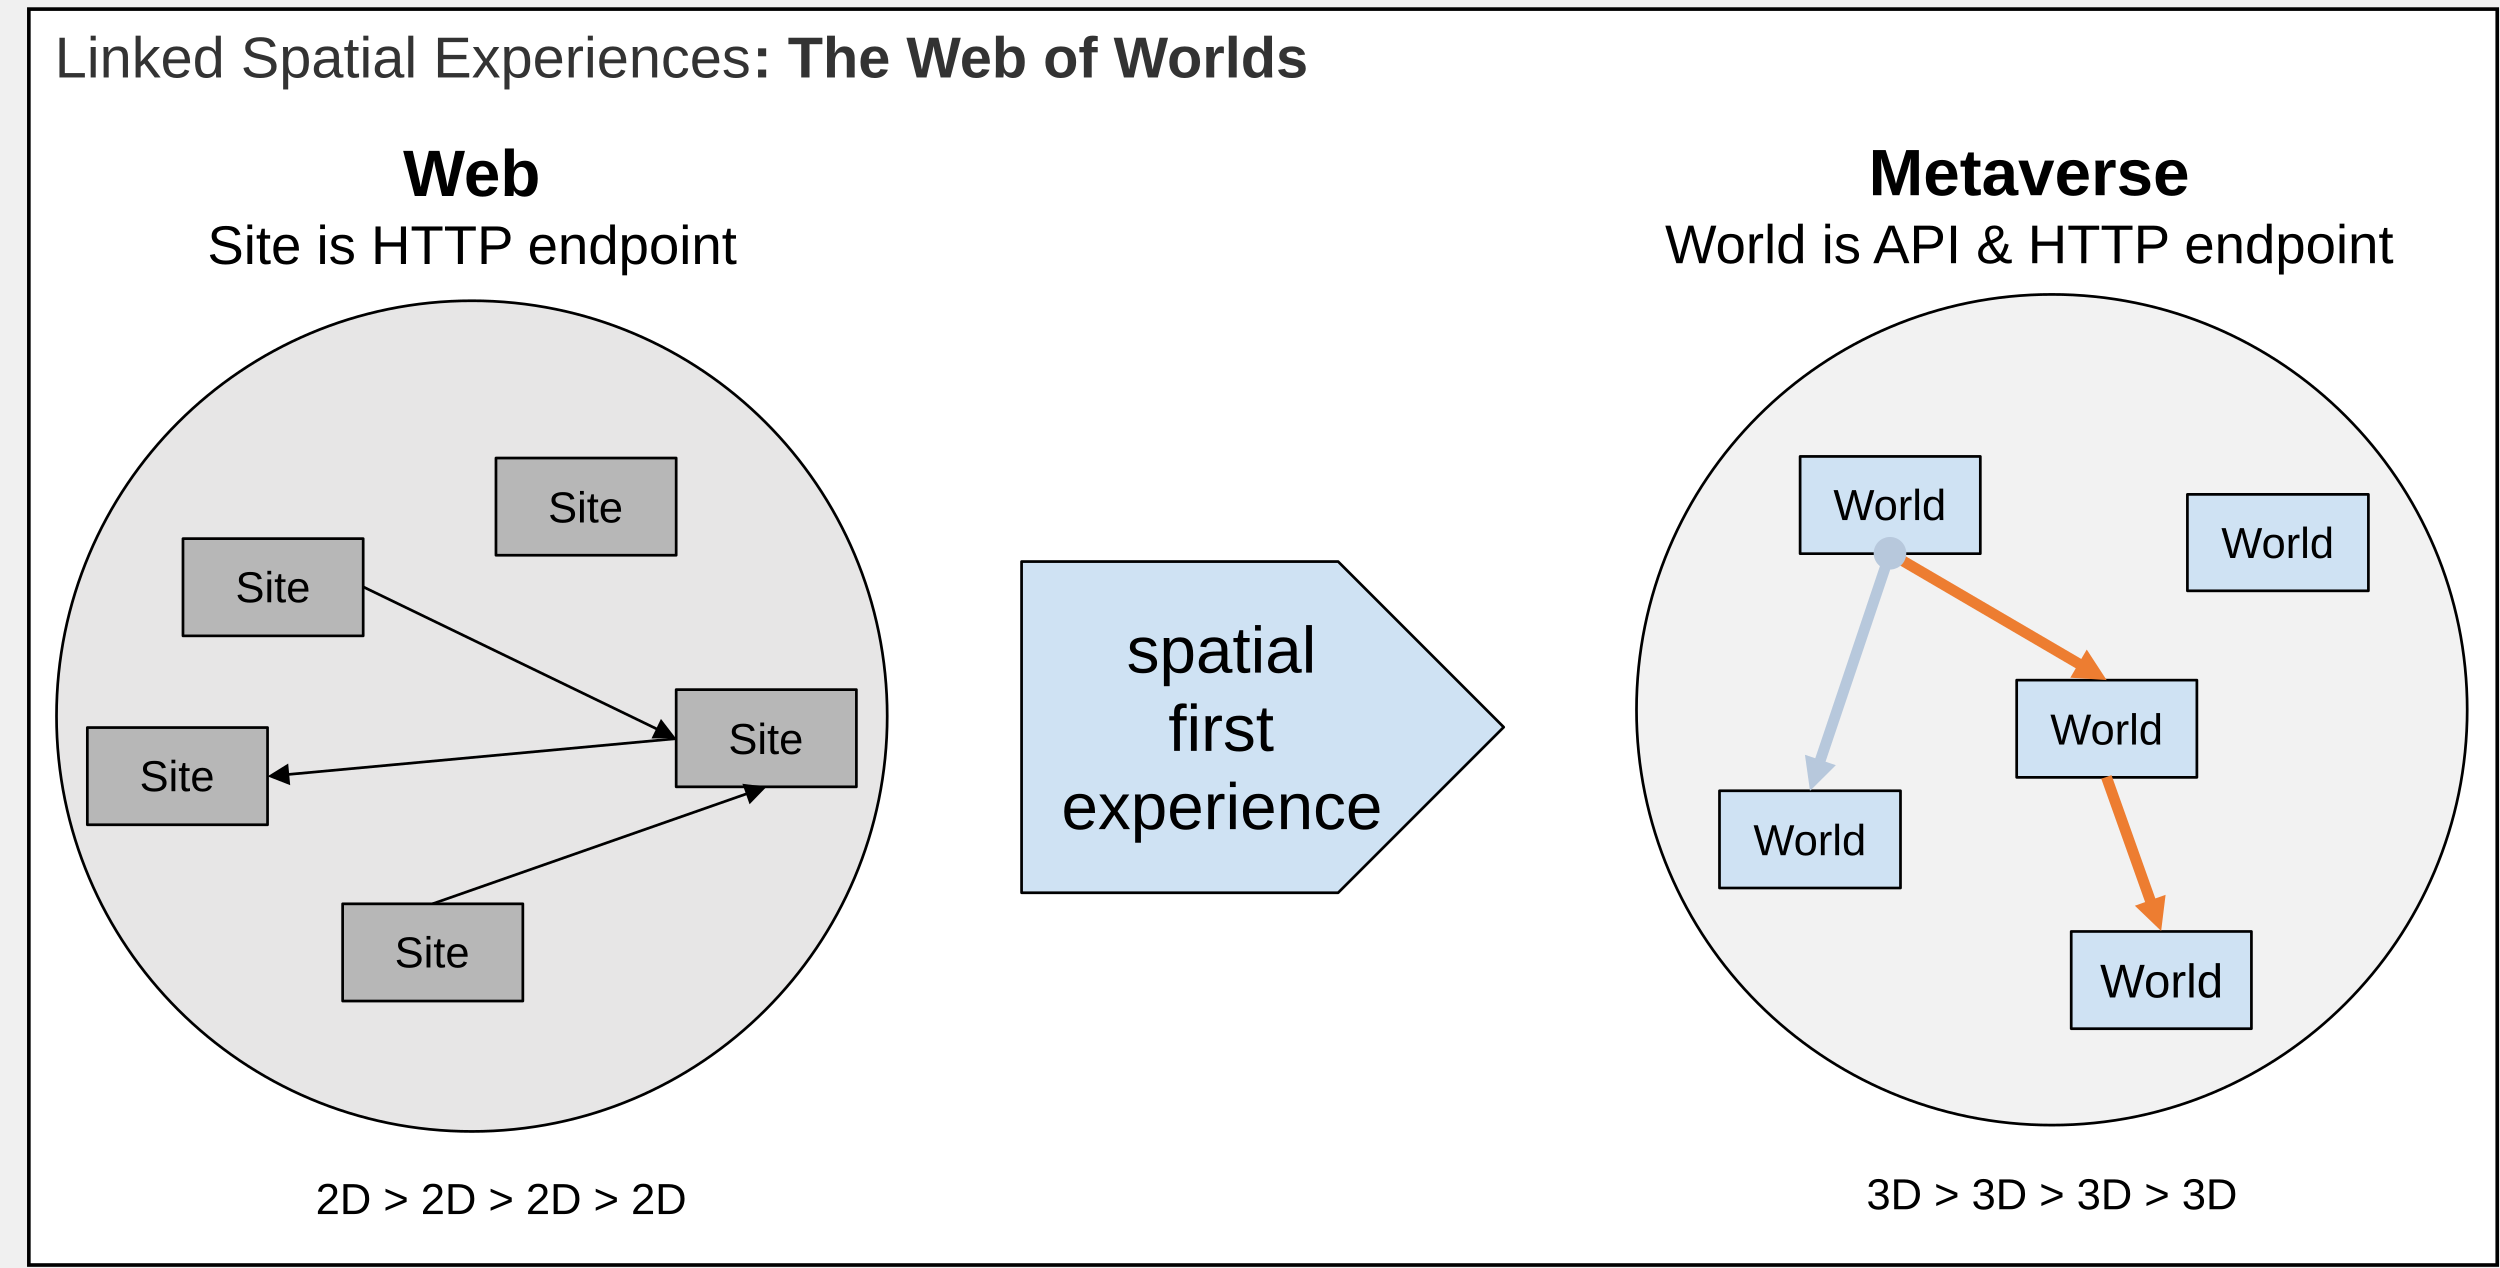
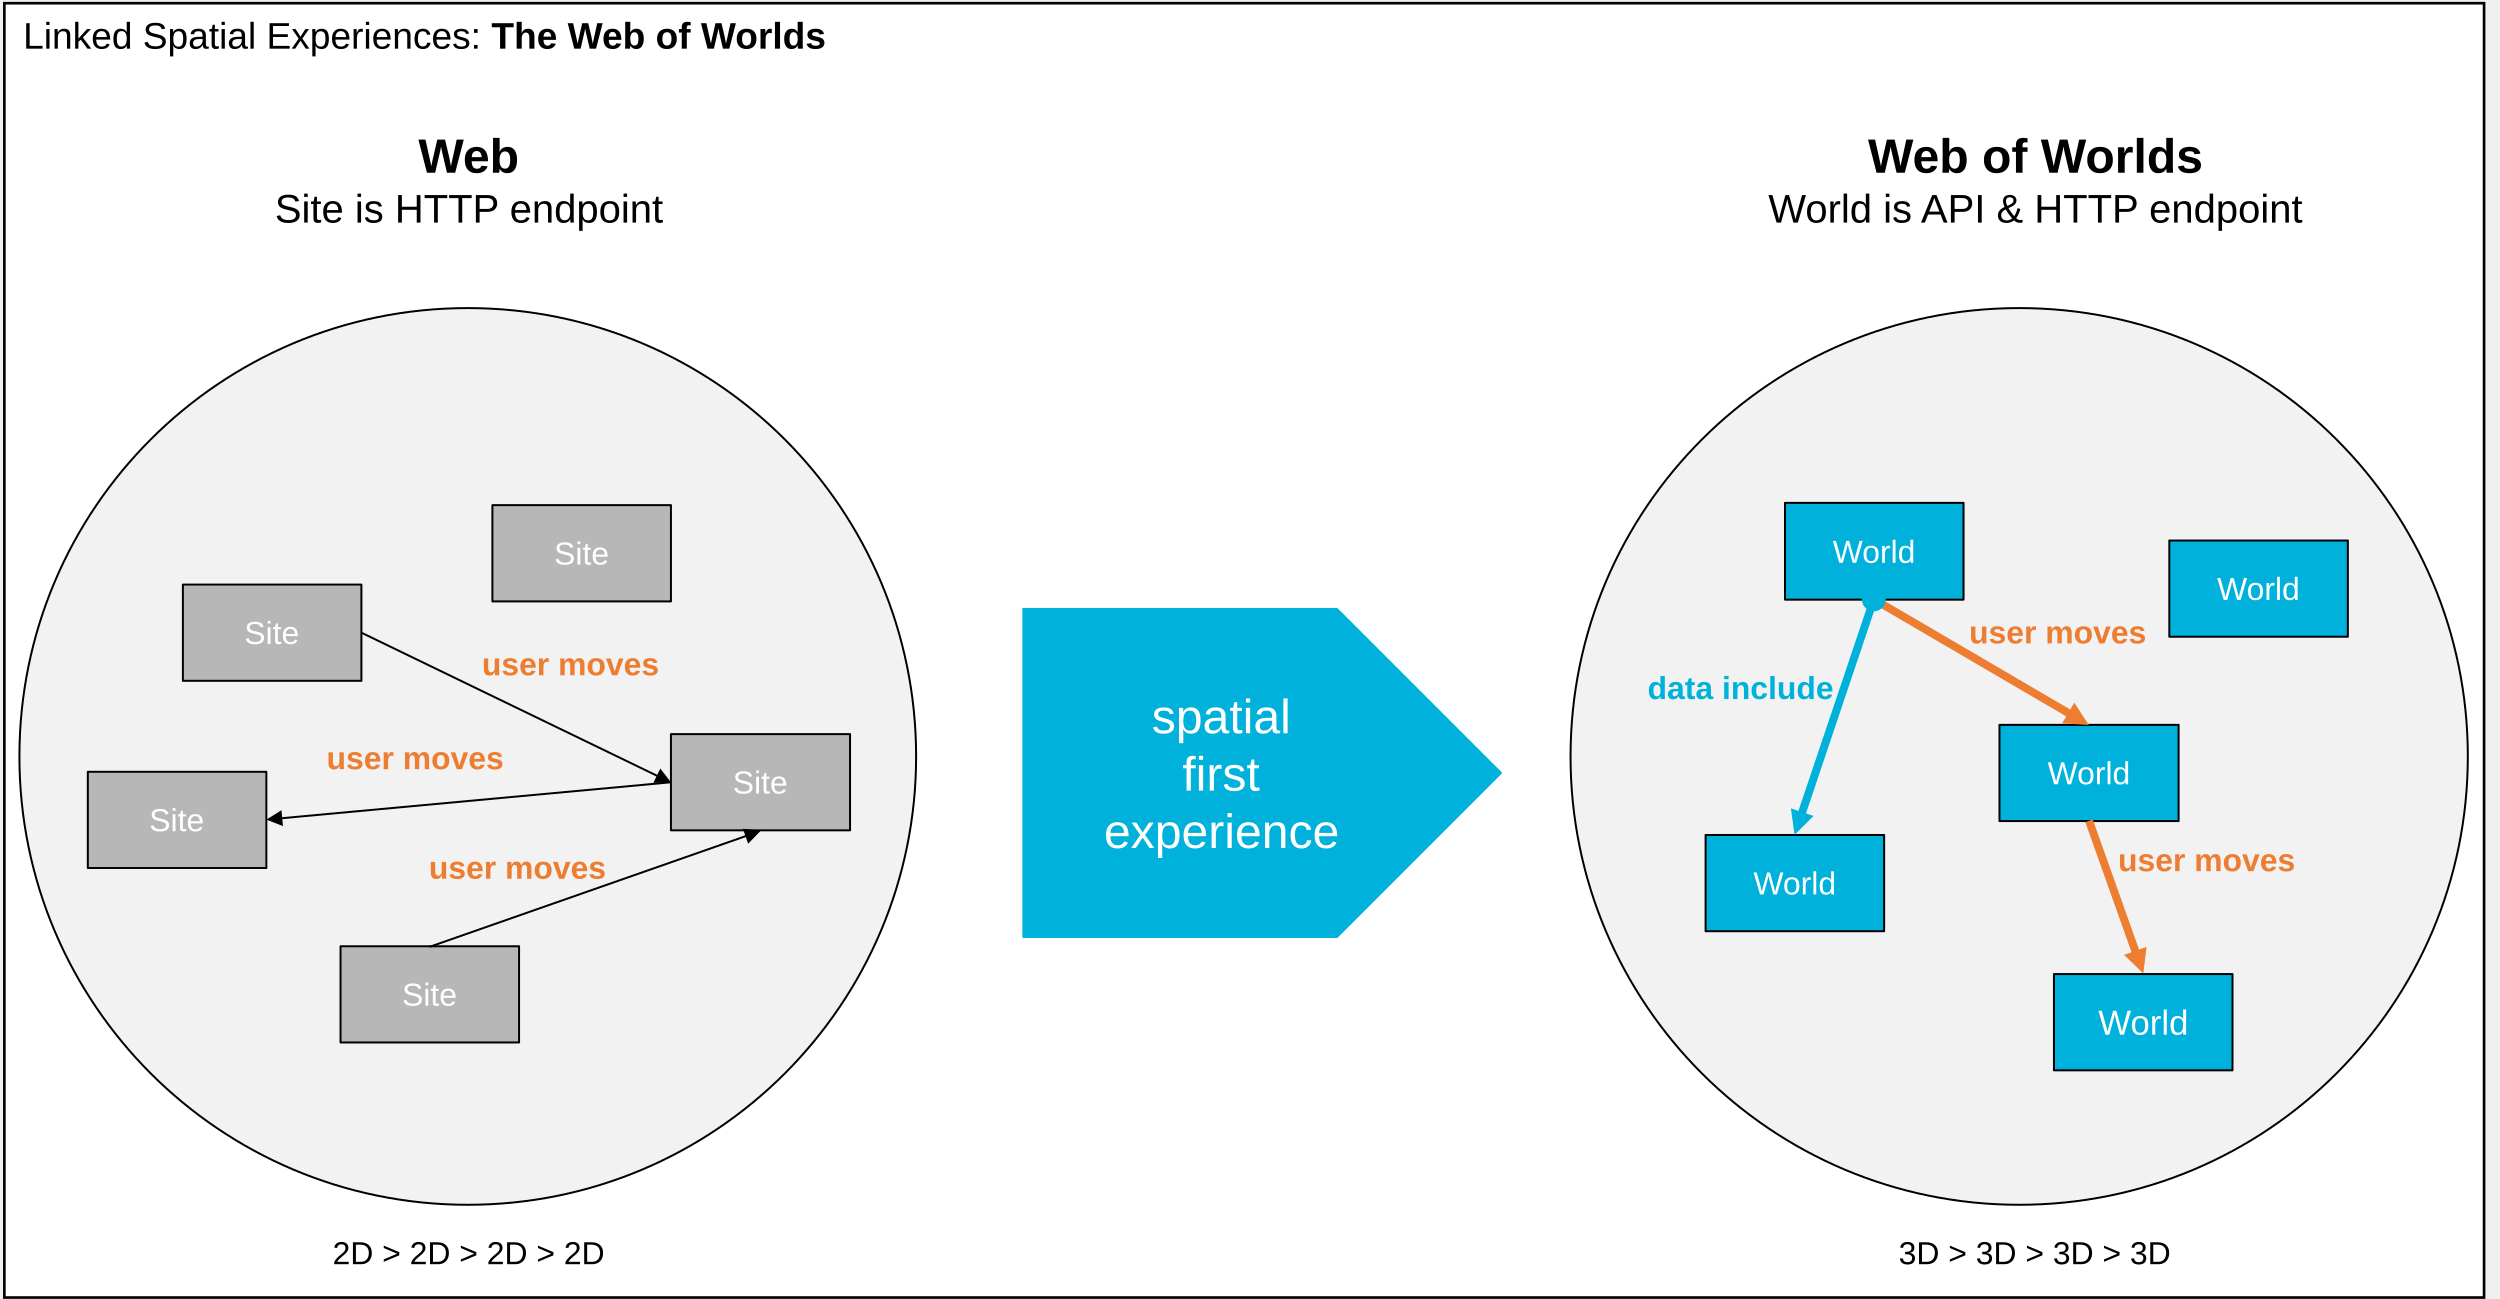
- <svg xmlns="http://www.w3.org/2000/svg" width="3163" height="1604" xml:space="preserve" overflow="hidden">
-   <g transform="translate(-641 -334)">
+ <svg xmlns="http://www.w3.org/2000/svg" width="4313" height="2241" xml:space="preserve" overflow="hidden">
+   <g transform="translate(-41 -55)">
    <g>
-       <rect x="677.5" y="345.5" width="3123" height="1589" stroke="#000000" stroke-width="4.583" stroke-linecap="butt" stroke-linejoin="miter" stroke-miterlimit="8" stroke-opacity="1" fill="#FFFFFF" fill-opacity="1" />
-       <text fill="#333333" fill-opacity="1" font-family="Arial,Arial_MSFontService,sans-serif" font-style="normal" font-variant="normal" font-weight="400" font-stretch="normal" font-size="73" text-anchor="start" direction="ltr" writing-mode="lr-tb" unicode-bidi="normal" text-decoration="none" transform="matrix(1 0 0 1 710.217 432)">Linked Spatial Experiences</text>
-       <text fill="#333333" fill-opacity="1" font-family="Arial,Arial_MSFontService,sans-serif" font-style="normal" font-variant="normal" font-weight="700" font-stretch="normal" font-size="73" text-anchor="start" direction="ltr" writing-mode="lr-tb" unicode-bidi="normal" text-decoration="none" transform="matrix(1 0 0 1 1593.08 432)">: The Web of Worlds</text>
-       <text fill="#000000" fill-opacity="1" font-family="Arial,Arial_MSFontService,sans-serif" font-style="normal" font-variant="normal" font-weight="700" font-stretch="normal" font-size="83" text-anchor="start" direction="ltr" writing-mode="lr-tb" unicode-bidi="normal" text-decoration="none" transform="matrix(1 0 0 1 1151 582)">Web</text>
-       <text fill="#000000" fill-opacity="1" font-family="Arial,Arial_MSFontService,sans-serif" font-style="normal" font-variant="normal" font-weight="400" font-stretch="normal" font-size="69" text-anchor="start" direction="ltr" writing-mode="lr-tb" unicode-bidi="normal" text-decoration="none" transform="matrix(1 0 0 1 903.381 668)">Site is HTTP endpoint</text>
-       <path d="M712.5 1240C712.5 949.775 947.774 714.5 1238 714.5 1528.23 714.5 1763.5 949.775 1763.5 1240 1763.5 1530.23 1528.23 1765.5 1238 1765.5 947.774 1765.5 712.5 1530.23 712.5 1240Z" stroke="#000000" stroke-width="3.438" stroke-linecap="butt" stroke-linejoin="round" stroke-miterlimit="10" stroke-opacity="1" fill="#E7E6E6" fill-rule="evenodd" fill-opacity="1" />
-       <rect x="1268.5" y="913.5" width="228" height="123" stroke="#000000" stroke-width="3.438" stroke-linecap="butt" stroke-linejoin="round" stroke-miterlimit="10" stroke-opacity="1" fill="#B7B7B7" fill-opacity="1" />
-       <text fill="#000000" fill-opacity="1" font-family="Arial,Arial_MSFontService,sans-serif" font-style="normal" font-variant="normal" font-weight="400" font-stretch="normal" font-size="55" text-anchor="start" direction="ltr" writing-mode="lr-tb" unicode-bidi="normal" text-decoration="none" transform="matrix(1 0 0 1 1334.45 995)">Site</text>
-       <rect x="872.5" y="1015.5" width="228" height="123" stroke="#000000" stroke-width="3.438" stroke-linecap="butt" stroke-linejoin="round" stroke-miterlimit="10" stroke-opacity="1" fill="#B7B7B7" fill-opacity="1" />
-       <text fill="#000000" fill-opacity="1" font-family="Arial,Arial_MSFontService,sans-serif" font-style="normal" font-variant="normal" font-weight="400" font-stretch="normal" font-size="55" text-anchor="start" direction="ltr" writing-mode="lr-tb" unicode-bidi="normal" text-decoration="none" transform="matrix(1 0 0 1 938.926 1096)">Site</text>
-       <rect x="1496.5" y="1206.5" width="228" height="123" stroke="#000000" stroke-width="3.438" stroke-linecap="butt" stroke-linejoin="round" stroke-miterlimit="10" stroke-opacity="1" fill="#B7B7B7" fill-opacity="1" />
-       <text fill="#000000" fill-opacity="1" font-family="Arial,Arial_MSFontService,sans-serif" font-style="normal" font-variant="normal" font-weight="400" font-stretch="normal" font-size="55" text-anchor="start" direction="ltr" writing-mode="lr-tb" unicode-bidi="normal" text-decoration="none" transform="matrix(1 0 0 1 1562.57 1288)">Site</text>
-       <rect x="751.5" y="1254.5" width="228" height="123" stroke="#000000" stroke-width="3.438" stroke-linecap="butt" stroke-linejoin="round" stroke-miterlimit="10" stroke-opacity="1" fill="#B7B7B7" fill-opacity="1" />
-       <text fill="#000000" fill-opacity="1" font-family="Arial,Arial_MSFontService,sans-serif" font-style="normal" font-variant="normal" font-weight="400" font-stretch="normal" font-size="55" text-anchor="start" direction="ltr" writing-mode="lr-tb" unicode-bidi="normal" text-decoration="none" transform="matrix(1 0 0 1 817.603 1335)">Site</text>
-       <rect x="1074.5" y="1477.5" width="228" height="123" stroke="#000000" stroke-width="3.438" stroke-linecap="butt" stroke-linejoin="round" stroke-miterlimit="10" stroke-opacity="1" fill="#B7B7B7" fill-opacity="1" />
-       <text fill="#000000" fill-opacity="1" font-family="Arial,Arial_MSFontService,sans-serif" font-style="normal" font-variant="normal" font-weight="400" font-stretch="normal" font-size="55" text-anchor="start" direction="ltr" writing-mode="lr-tb" unicode-bidi="normal" text-decoration="none" transform="matrix(1 0 0 1 1140.33 1558)">Site</text>
-       <path d="M1101.25 1074.95 1476.12 1256.39 1474.62 1259.48 1099.75 1078.05ZM1477.24 1243.56 1496 1267.92 1465.26 1268.31Z" fill="#000000" fill-rule="nonzero" fill-opacity="1" />
-       <path d="M0.158-1.711 494.208 43.927 493.892 47.349-0.158 1.711ZM490.751 31.525 516.87 47.746 488.222 58.908Z" fill="#000000" fill-rule="nonzero" fill-opacity="1" transform="matrix(-1 0 0 1 1496.37 1268.5)" />
-       <path d="M2711.5 1232C2711.5 941.774 2946.77 706.5 3237 706.5 3527.23 706.5 3762.5 941.774 3762.5 1232 3762.5 1522.23 3527.23 1757.5 3237 1757.5 2946.77 1757.5 2711.5 1522.23 2711.5 1232Z" stroke="#000000" stroke-width="3.438" stroke-linecap="butt" stroke-linejoin="round" stroke-miterlimit="10" stroke-opacity="1" fill="#F2F2F2" fill-rule="evenodd" fill-opacity="1" />
-       <rect x="2918.5" y="911.5" width="228" height="123" stroke="#000000" stroke-width="3.438" stroke-linecap="butt" stroke-linejoin="round" stroke-miterlimit="10" stroke-opacity="1" fill="#CFE2F3" fill-opacity="1" />
-       <text fill="#000000" fill-opacity="1" font-family="Arial,Arial_MSFontService,sans-serif" font-style="normal" font-variant="normal" font-weight="400" font-stretch="normal" font-size="55" text-anchor="start" direction="ltr" writing-mode="lr-tb" unicode-bidi="normal" text-decoration="none" transform="matrix(1 0 0 1 2960.63 992)">World</text>
-       <rect x="3408.5" y="959.5" width="229" height="122" stroke="#000000" stroke-width="3.438" stroke-linecap="butt" stroke-linejoin="round" stroke-miterlimit="10" stroke-opacity="1" fill="#CFE2F3" fill-opacity="1" />
-       <text fill="#000000" fill-opacity="1" font-family="Arial,Arial_MSFontService,sans-serif" font-style="normal" font-variant="normal" font-weight="400" font-stretch="normal" font-size="55" text-anchor="start" direction="ltr" writing-mode="lr-tb" unicode-bidi="normal" text-decoration="none" transform="matrix(1 0 0 1 3451.39 1040)">World</text>
-       <rect x="2816.5" y="1334.5" width="229" height="123" stroke="#000000" stroke-width="3.438" stroke-linecap="butt" stroke-linejoin="round" stroke-miterlimit="10" stroke-opacity="1" fill="#CFE2F3" fill-opacity="1" />
-       <text fill="#000000" fill-opacity="1" font-family="Arial,Arial_MSFontService,sans-serif" font-style="normal" font-variant="normal" font-weight="400" font-stretch="normal" font-size="55" text-anchor="start" direction="ltr" writing-mode="lr-tb" unicode-bidi="normal" text-decoration="none" transform="matrix(1 0 0 1 2859.43 1416)">World</text>
-       <rect x="3261.5" y="1512.5" width="228" height="123" stroke="#000000" stroke-width="3.438" stroke-linecap="butt" stroke-linejoin="round" stroke-miterlimit="10" stroke-opacity="1" fill="#CFE2F3" fill-opacity="1" />
-       <text fill="#000000" fill-opacity="1" font-family="Arial,Arial_MSFontService,sans-serif" font-style="normal" font-variant="normal" font-weight="400" font-stretch="normal" font-size="60" text-anchor="start" direction="ltr" writing-mode="lr-tb" unicode-bidi="normal" text-decoration="none" transform="matrix(1 0 0 1 3298.06 1596)">World</text>
-       <rect x="3192.5" y="1194.5" width="228" height="123" stroke="#000000" stroke-width="3.438" stroke-linecap="butt" stroke-linejoin="round" stroke-miterlimit="10" stroke-opacity="1" fill="#CFE2F3" fill-opacity="1" />
-       <text fill="#000000" fill-opacity="1" font-family="Arial,Arial_MSFontService,sans-serif" font-style="normal" font-variant="normal" font-weight="400" font-stretch="normal" font-size="55" text-anchor="start" direction="ltr" writing-mode="lr-tb" unicode-bidi="normal" text-decoration="none" transform="matrix(1 0 0 1 3234.99 1276)">World</text>
-       <path d="M3312.48 1314.7 3370.25 1477.19 3357.3 1481.8 3299.52 1319.3ZM3380.91 1466.11 3375.29 1511.88 3342.04 1479.93Z" fill="#ED7D31" fill-rule="nonzero" fill-opacity="1" />
-       <path d="M3035.47 1028.07 3280.15 1171.16 3273.21 1183.03 3028.53 1039.93ZM3281.16 1155.82 3306.35 1194.45 3260.33 1191.43Z" fill="#ED7D31" fill-rule="nonzero" fill-opacity="1" />
-       <path d="M0.568-1.622 401.183 138.696 400.047 141.94-0.568 1.622ZM400.835 125.826 422.244 147.894 391.745 151.78Z" fill="#000000" fill-rule="nonzero" fill-opacity="1" transform="matrix(1 -1.22465e-16 -1.22465e-16 -1 1188.5 1477.39)" />
-       <path d="M1933.5 1044.5 2334 1044.5 2543.5 1254 2334 1463.5 1933.5 1463.5Z" stroke="#000000" stroke-width="3.438" stroke-linecap="butt" stroke-linejoin="round" stroke-miterlimit="10" stroke-opacity="1" fill="#CFE2F3" fill-rule="evenodd" fill-opacity="1" />
-       <text fill="#000000" fill-opacity="1" font-family="Arial,Arial_MSFontService,sans-serif" font-style="normal" font-variant="normal" font-weight="400" font-stretch="normal" font-size="83" text-anchor="start" direction="ltr" writing-mode="lr-tb" unicode-bidi="normal" text-decoration="none" transform="matrix(1 0 0 1 2066.46 1185)">spatial</text>
-       <text fill="#000000" fill-opacity="1" font-family="Arial,Arial_MSFontService,sans-serif" font-style="normal" font-variant="normal" font-weight="400" font-stretch="normal" font-size="83" text-anchor="start" direction="ltr" writing-mode="lr-tb" unicode-bidi="normal" text-decoration="none" transform="matrix(1 0 0 1 2119.17 1284)">first</text>
-       <text fill="#000000" fill-opacity="1" font-family="Arial,Arial_MSFontService,sans-serif" font-style="normal" font-variant="normal" font-weight="400" font-stretch="normal" font-size="83" text-anchor="start" direction="ltr" writing-mode="lr-tb" unicode-bidi="normal" text-decoration="none" transform="matrix(1 0 0 1 1983.96 1383)">experience</text>
-       <text fill="#000000" fill-opacity="1" font-family="Arial,Arial_MSFontService,sans-serif" font-style="normal" font-variant="normal" font-weight="400" font-stretch="normal" font-size="55" text-anchor="start" direction="ltr" writing-mode="lr-tb" unicode-bidi="normal" text-decoration="none" transform="matrix(1 0 0 1 1040.42 1870)">2D &gt; 2D &gt; 2D &gt; 2D</text>
-       <text fill="#000000" fill-opacity="1" font-family="Arial,Arial_MSFontService,sans-serif" font-style="normal" font-variant="normal" font-weight="400" font-stretch="normal" font-size="55" text-anchor="start" direction="ltr" writing-mode="lr-tb" unicode-bidi="normal" text-decoration="none" transform="matrix(1 0 0 1 3002.44 1864)">3D &gt; 3D &gt; 3D &gt; 3D</text>
-       <text fill="#000000" fill-opacity="1" font-family="Arial,Arial_MSFontService,sans-serif" font-style="normal" font-variant="normal" font-weight="700" font-stretch="normal" font-size="83" text-anchor="start" direction="ltr" writing-mode="lr-tb" unicode-bidi="normal" text-decoration="none" transform="matrix(1 0 0 1 3005.16 581)">Metaverse</text>
-       <text fill="#000000" fill-opacity="1" font-family="Arial,Arial_MSFontService,sans-serif" font-style="normal" font-variant="normal" font-weight="400" font-stretch="normal" font-size="69" text-anchor="start" direction="ltr" writing-mode="lr-tb" unicode-bidi="normal" text-decoration="none" transform="matrix(1 0 0 1 2747.63 667)">World is API &amp; HTTP endpoint</text>
-       <path d="M6.516-2.194 96.751 265.842 83.72 270.229-6.516 2.194ZM-19.547 6.581C-23.181-4.215-17.376-15.913-6.581-19.547 4.215-23.181 15.913-17.376 19.547-6.581 23.181 4.215 17.376 15.913 6.581 19.547-4.215 23.181-15.913 17.376-19.547 6.581ZM107.589 254.94 101.203 300.614 68.495 268.101Z" fill="#B7C8DC" fill-rule="nonzero" fill-opacity="1" transform="matrix(-1 0 0 1 3032.2 1034)" />
+       <rect x="48.5" y="60.5" width="4278" height="2233" stroke="#000000" stroke-width="4.583" stroke-linecap="butt" stroke-linejoin="miter" stroke-miterlimit="8" stroke-opacity="1" fill="#FFFFFF" fill-opacity="1" />
+       <text fill="#000000" fill-opacity="1" font-family="Arial,Arial_MSFontService,sans-serif" font-style="normal" font-variant="normal" font-weight="400" font-stretch="normal" font-size="64" text-anchor="start" direction="ltr" writing-mode="lr-tb" unicode-bidi="normal" text-decoration="none" transform="matrix(1 0 0 1 80.9449 139)">Linked Spatial Experiences: </text>
+       <text fill="#000000" fill-opacity="1" font-family="Arial,Arial_MSFontService,sans-serif" font-style="normal" font-variant="normal" font-weight="700" font-stretch="normal" font-size="64" text-anchor="start" direction="ltr" writing-mode="lr-tb" unicode-bidi="normal" text-decoration="none" transform="matrix(1 0 0 1 888.757 139)">The Web of Worlds</text>
+       <path d="M74.5 1360C74.5 932.808 420.808 586.5 848 586.5 1275.19 586.5 1621.5 932.808 1621.5 1360 1621.5 1787.19 1275.19 2133.5 848 2133.5 420.808 2133.5 74.5 1787.19 74.5 1360Z" stroke="#000000" stroke-width="3.438" stroke-linecap="butt" stroke-linejoin="round" stroke-miterlimit="10" stroke-opacity="1" fill="#F2F2F2" fill-rule="evenodd" fill-opacity="1" />
+       <text fill="#000000" fill-opacity="1" font-family="Arial,Arial_MSFontService,sans-serif" font-style="normal" font-variant="normal" font-weight="700" font-stretch="normal" font-size="83" text-anchor="start" direction="ltr" writing-mode="lr-tb" unicode-bidi="normal" text-decoration="none" transform="matrix(1 0 0 1 762.768 353)">Web</text>
+       <text fill="#000000" fill-opacity="1" font-family="Arial,Arial_MSFontService,sans-serif" font-style="normal" font-variant="normal" font-weight="400" font-stretch="normal" font-size="69" text-anchor="start" direction="ltr" writing-mode="lr-tb" unicode-bidi="normal" text-decoration="none" transform="matrix(1 0 0 1 515.13 439)">Site is HTTP endpoint</text>
+       <rect x="890.5" y="926.5" width="308" height="166" stroke="#000000" stroke-width="3.438" stroke-linecap="butt" stroke-linejoin="round" stroke-miterlimit="10" stroke-opacity="1" fill="#B7B7B7" fill-opacity="1" />
+       <text fill="#FFFFFF" fill-opacity="1" font-family="Arial,Arial_MSFontService,sans-serif" font-style="normal" font-variant="normal" font-weight="400" font-stretch="normal" font-size="55" text-anchor="start" direction="ltr" writing-mode="lr-tb" unicode-bidi="normal" text-decoration="none" transform="matrix(1 0 0 1 996.924 1029)">Site</text>
+       <rect x="356.5" y="1063.5" width="308" height="166" stroke="#000000" stroke-width="3.438" stroke-linecap="butt" stroke-linejoin="round" stroke-miterlimit="10" stroke-opacity="1" fill="#B7B7B7" fill-opacity="1" />
+       <text fill="#FFFFFF" fill-opacity="1" font-family="Arial,Arial_MSFontService,sans-serif" font-style="normal" font-variant="normal" font-weight="400" font-stretch="normal" font-size="55" text-anchor="start" direction="ltr" writing-mode="lr-tb" unicode-bidi="normal" text-decoration="none" transform="matrix(1 0 0 1 462.445 1166)">Site</text>
+       <rect x="1198.5" y="1321.5" width="309" height="166" stroke="#000000" stroke-width="3.438" stroke-linecap="butt" stroke-linejoin="round" stroke-miterlimit="10" stroke-opacity="1" fill="#B7B7B7" fill-opacity="1" />
+       <text fill="#FFFFFF" fill-opacity="1" font-family="Arial,Arial_MSFontService,sans-serif" font-style="normal" font-variant="normal" font-weight="400" font-stretch="normal" font-size="55" text-anchor="start" direction="ltr" writing-mode="lr-tb" unicode-bidi="normal" text-decoration="none" transform="matrix(1 0 0 1 1305.18 1424)">Site</text>
+       <rect x="192.5" y="1386.5" width="308" height="166" stroke="#000000" stroke-width="3.438" stroke-linecap="butt" stroke-linejoin="round" stroke-miterlimit="10" stroke-opacity="1" fill="#B7B7B7" fill-opacity="1" />
+       <text fill="#FFFFFF" fill-opacity="1" font-family="Arial,Arial_MSFontService,sans-serif" font-style="normal" font-variant="normal" font-weight="400" font-stretch="normal" font-size="55" text-anchor="start" direction="ltr" writing-mode="lr-tb" unicode-bidi="normal" text-decoration="none" transform="matrix(1 0 0 1 298.502 1489)">Site</text>
+       <rect x="628.5" y="1687.5" width="308" height="166" stroke="#000000" stroke-width="3.438" stroke-linecap="butt" stroke-linejoin="round" stroke-miterlimit="10" stroke-opacity="1" fill="#B7B7B7" fill-opacity="1" />
+       <text fill="#FFFFFF" fill-opacity="1" font-family="Arial,Arial_MSFontService,sans-serif" font-style="normal" font-variant="normal" font-weight="400" font-stretch="normal" font-size="55" text-anchor="start" direction="ltr" writing-mode="lr-tb" unicode-bidi="normal" text-decoration="none" transform="matrix(1 0 0 1 734.604 1790)">Site</text>
+       <path d="M665.249 1144.95 1179.06 1393.63 1177.56 1396.73 663.751 1148.05ZM1180.18 1380.81 1198.94 1405.16 1168.2 1405.56Z" fill="#000000" fill-rule="nonzero" fill-opacity="1" />
+       <path d="M0.158-1.711 675.785 60.7 675.469 64.123-0.158 1.711ZM672.328 48.298 698.446 64.519 669.798 75.681Z" fill="#000000" fill-rule="nonzero" fill-opacity="1" transform="matrix(-1 0 0 1 1198.95 1404.5)" />
+       <path d="M2750.5 1360C2750.5 932.808 3097.03 586.5 3524.5 586.5 3951.97 586.5 4298.5 932.808 4298.5 1360 4298.5 1787.19 3951.97 2133.5 3524.5 2133.5 3097.03 2133.5 2750.5 1787.19 2750.5 1360Z" stroke="#000000" stroke-width="3.438" stroke-linecap="butt" stroke-linejoin="round" stroke-miterlimit="10" stroke-opacity="1" fill="#F2F2F2" fill-rule="evenodd" fill-opacity="1" />
+       <rect x="3120.5" y="922.5" width="308" height="167" stroke="#000000" stroke-width="3.438" stroke-linecap="butt" stroke-linejoin="round" stroke-miterlimit="10" stroke-opacity="1" fill="#00B2DB" fill-opacity="1" />
+       <text fill="#FFFFFF" fill-opacity="1" font-family="Arial,Arial_MSFontService,sans-serif" font-style="normal" font-variant="normal" font-weight="400" font-stretch="normal" font-size="55" text-anchor="start" direction="ltr" writing-mode="lr-tb" unicode-bidi="normal" text-decoration="none" transform="matrix(1 0 0 1 3202.76 1026)">World</text>
+       <rect x="3783.5" y="987.5" width="308" height="166" stroke="#000000" stroke-width="3.438" stroke-linecap="butt" stroke-linejoin="round" stroke-miterlimit="10" stroke-opacity="1" fill="#00B2DB" fill-opacity="1" />
+       <text fill="#FFFFFF" fill-opacity="1" font-family="Arial,Arial_MSFontService,sans-serif" font-style="normal" font-variant="normal" font-weight="400" font-stretch="normal" font-size="55" text-anchor="start" direction="ltr" writing-mode="lr-tb" unicode-bidi="normal" text-decoration="none" transform="matrix(1 0 0 1 3865.91 1090)">World</text>
+       <rect x="2983.5" y="1495.5" width="308" height="166" stroke="#000000" stroke-width="3.438" stroke-linecap="butt" stroke-linejoin="round" stroke-miterlimit="10" stroke-opacity="1" fill="#00B2DB" fill-opacity="1" />
+       <text fill="#FFFFFF" fill-opacity="1" font-family="Arial,Arial_MSFontService,sans-serif" font-style="normal" font-variant="normal" font-weight="400" font-stretch="normal" font-size="55" text-anchor="start" direction="ltr" writing-mode="lr-tb" unicode-bidi="normal" text-decoration="none" transform="matrix(1 0 0 1 3066 1598)">World</text>
+       <rect x="3584.5" y="1735.5" width="308" height="166" stroke="#000000" stroke-width="3.438" stroke-linecap="butt" stroke-linejoin="round" stroke-miterlimit="10" stroke-opacity="1" fill="#00B2DB" fill-opacity="1" />
+       <text fill="#FFFFFF" fill-opacity="1" font-family="Arial,Arial_MSFontService,sans-serif" font-style="normal" font-variant="normal" font-weight="400" font-stretch="normal" font-size="60" text-anchor="start" direction="ltr" writing-mode="lr-tb" unicode-bidi="normal" text-decoration="none" transform="matrix(1 0 0 1 3660.92 1840)">World</text>
+       <rect x="3490.5" y="1305.5" width="309" height="166" stroke="#000000" stroke-width="3.438" stroke-linecap="butt" stroke-linejoin="round" stroke-miterlimit="10" stroke-opacity="1" fill="#00B2DB" fill-opacity="1" />
+       <text fill="#FFFFFF" fill-opacity="1" font-family="Arial,Arial_MSFontService,sans-serif" font-style="normal" font-variant="normal" font-weight="400" font-stretch="normal" font-size="55" text-anchor="start" direction="ltr" writing-mode="lr-tb" unicode-bidi="normal" text-decoration="none" transform="matrix(1 0 0 1 3573.5 1408)">World</text>
+       <path d="M3651.48 1468.7 3733.6 1699.65 3720.64 1704.26 3638.52 1473.3ZM3744.25 1688.57 3738.63 1734.34 3705.38 1702.39Z" fill="#ED7D31" fill-rule="nonzero" fill-opacity="1" />
+       <path d="M3277.47 1083.07 3618.53 1282.53 3611.59 1294.4 3270.53 1094.93ZM3619.53 1267.19 3644.73 1305.82 3598.71 1302.8Z" fill="#ED7D31" fill-rule="nonzero" fill-opacity="1" />
+       <path d="M0.568-1.622 549.518 190.651 548.382 193.895-0.568 1.622ZM549.169 177.781 570.578 199.848 540.079 203.735Z" fill="#000000" fill-rule="nonzero" fill-opacity="1" transform="matrix(1 -1.22465e-16 -1.22465e-16 -1 782.5 1688.35)" />
+       <path d="M1806.5 1105.5 2347.5 1105.5 2630.5 1388.5 2347.5 1671.5 1806.5 1671.5Z" stroke="#00B2DB" stroke-width="3.438" stroke-linecap="butt" stroke-linejoin="round" stroke-miterlimit="10" stroke-opacity="1" fill="#00B2DB" fill-rule="evenodd" fill-opacity="1" />
+       <text fill="#FFFFFF" fill-opacity="1" font-family="Arial,Arial_MSFontService,sans-serif" font-style="normal" font-variant="normal" font-weight="400" font-stretch="normal" font-size="83" text-anchor="start" direction="ltr" writing-mode="lr-tb" unicode-bidi="normal" text-decoration="none" transform="matrix(1 0 0 1 2028.03 1320)">spatial</text>
+       <text fill="#FFFFFF" fill-opacity="1" font-family="Arial,Arial_MSFontService,sans-serif" font-style="normal" font-variant="normal" font-weight="400" font-stretch="normal" font-size="83" text-anchor="start" direction="ltr" writing-mode="lr-tb" unicode-bidi="normal" text-decoration="none" transform="matrix(1 0 0 1 2080.74 1419)">first</text>
+       <text fill="#FFFFFF" fill-opacity="1" font-family="Arial,Arial_MSFontService,sans-serif" font-style="normal" font-variant="normal" font-weight="400" font-stretch="normal" font-size="83" text-anchor="start" direction="ltr" writing-mode="lr-tb" unicode-bidi="normal" text-decoration="none" transform="matrix(1 0 0 1 1945.53 1518)">experience</text>
+       <text fill="#000000" fill-opacity="1" font-family="Arial,Arial_MSFontService,sans-serif" font-style="normal" font-variant="normal" font-weight="400" font-stretch="normal" font-size="55" text-anchor="start" direction="ltr" writing-mode="lr-tb" unicode-bidi="normal" text-decoration="none" transform="matrix(1 0 0 1 614.772 2236)">2D &gt; 2D &gt; 2D &gt; 2D</text>
+       <text fill="#000000" fill-opacity="1" font-family="Arial,Arial_MSFontService,sans-serif" font-style="normal" font-variant="normal" font-weight="400" font-stretch="normal" font-size="55" text-anchor="start" direction="ltr" writing-mode="lr-tb" unicode-bidi="normal" text-decoration="none" transform="matrix(1 0 0 1 3316.58 2236)">3D &gt; 3D &gt; 3D &gt; 3D</text>
+       <text fill="#000000" fill-opacity="1" font-family="Arial,Arial_MSFontService,sans-serif" font-style="normal" font-variant="normal" font-weight="700" font-stretch="normal" font-size="83" text-anchor="start" direction="ltr" writing-mode="lr-tb" unicode-bidi="normal" text-decoration="none" transform="matrix(1 0 0 1 3263.64 353)">Web of Worlds</text>
+       <text fill="#000000" fill-opacity="1" font-family="Arial,Arial_MSFontService,sans-serif" font-style="normal" font-variant="normal" font-weight="400" font-stretch="normal" font-size="69" text-anchor="start" direction="ltr" writing-mode="lr-tb" unicode-bidi="normal" text-decoration="none" transform="matrix(1 0 0 1 3091.7 439)">World is API &amp; HTTP endpoint</text>
+       <path d="M6.516-2.194 132.304 371.448 119.272 375.835-6.516 2.194ZM-19.547 6.581C-23.181-4.215-17.376-15.913-6.581-19.547 4.215-23.181 15.913-17.376 19.547-6.581 23.181 4.215 17.376 15.913 6.581 19.547-4.215 23.181-15.913 17.376-19.547 6.581ZM143.142 360.545 136.756 406.22 104.048 373.707Z" fill="#00B2DB" fill-rule="nonzero" fill-opacity="1" transform="matrix(-1 0 0 1 3273.76 1089)" />
+       <text fill="#ED7D31" fill-opacity="1" font-family="Arial,Arial_MSFontService,sans-serif" font-style="normal" font-variant="normal" font-weight="700" font-stretch="normal" font-size="55" text-anchor="start" direction="ltr" writing-mode="lr-tb" unicode-bidi="normal" text-decoration="none" transform="matrix(1 0 0 1 3438.05 1165)">user moves </text>
+       <text fill="#ED7D31" fill-opacity="1" font-family="Arial,Arial_MSFontService,sans-serif" font-style="normal" font-variant="normal" font-weight="700" font-stretch="normal" font-size="55" text-anchor="start" direction="ltr" writing-mode="lr-tb" unicode-bidi="normal" text-decoration="none" transform="matrix(1 0 0 1 3695 1558)">user moves </text>
+       <text fill="#00B2DB" fill-opacity="1" font-family="Arial,Arial_MSFontService,sans-serif" font-style="normal" font-variant="normal" font-weight="700" font-stretch="normal" font-size="55" text-anchor="start" direction="ltr" writing-mode="lr-tb" unicode-bidi="normal" text-decoration="none" transform="matrix(1 0 0 1 2883.39 1261)">data include</text>
+       <text fill="#ED7D31" fill-opacity="1" font-family="Arial,Arial_MSFontService,sans-serif" font-style="normal" font-variant="normal" font-weight="700" font-stretch="normal" font-size="55" text-anchor="start" direction="ltr" writing-mode="lr-tb" unicode-bidi="normal" text-decoration="none" transform="matrix(1 0 0 1 872.34 1220)">user moves </text>
+       <text fill="#ED7D31" fill-opacity="1" font-family="Arial,Arial_MSFontService,sans-serif" font-style="normal" font-variant="normal" font-weight="700" font-stretch="normal" font-size="55" text-anchor="start" direction="ltr" writing-mode="lr-tb" unicode-bidi="normal" text-decoration="none" transform="matrix(1 0 0 1 604.349 1382)">user moves </text>
+       <text fill="#ED7D31" fill-opacity="1" font-family="Arial,Arial_MSFontService,sans-serif" font-style="normal" font-variant="normal" font-weight="700" font-stretch="normal" font-size="55" text-anchor="start" direction="ltr" writing-mode="lr-tb" unicode-bidi="normal" text-decoration="none" transform="matrix(1 0 0 1 780.841 1571)">user moves </text>
    </g>
  </g>
</svg>
